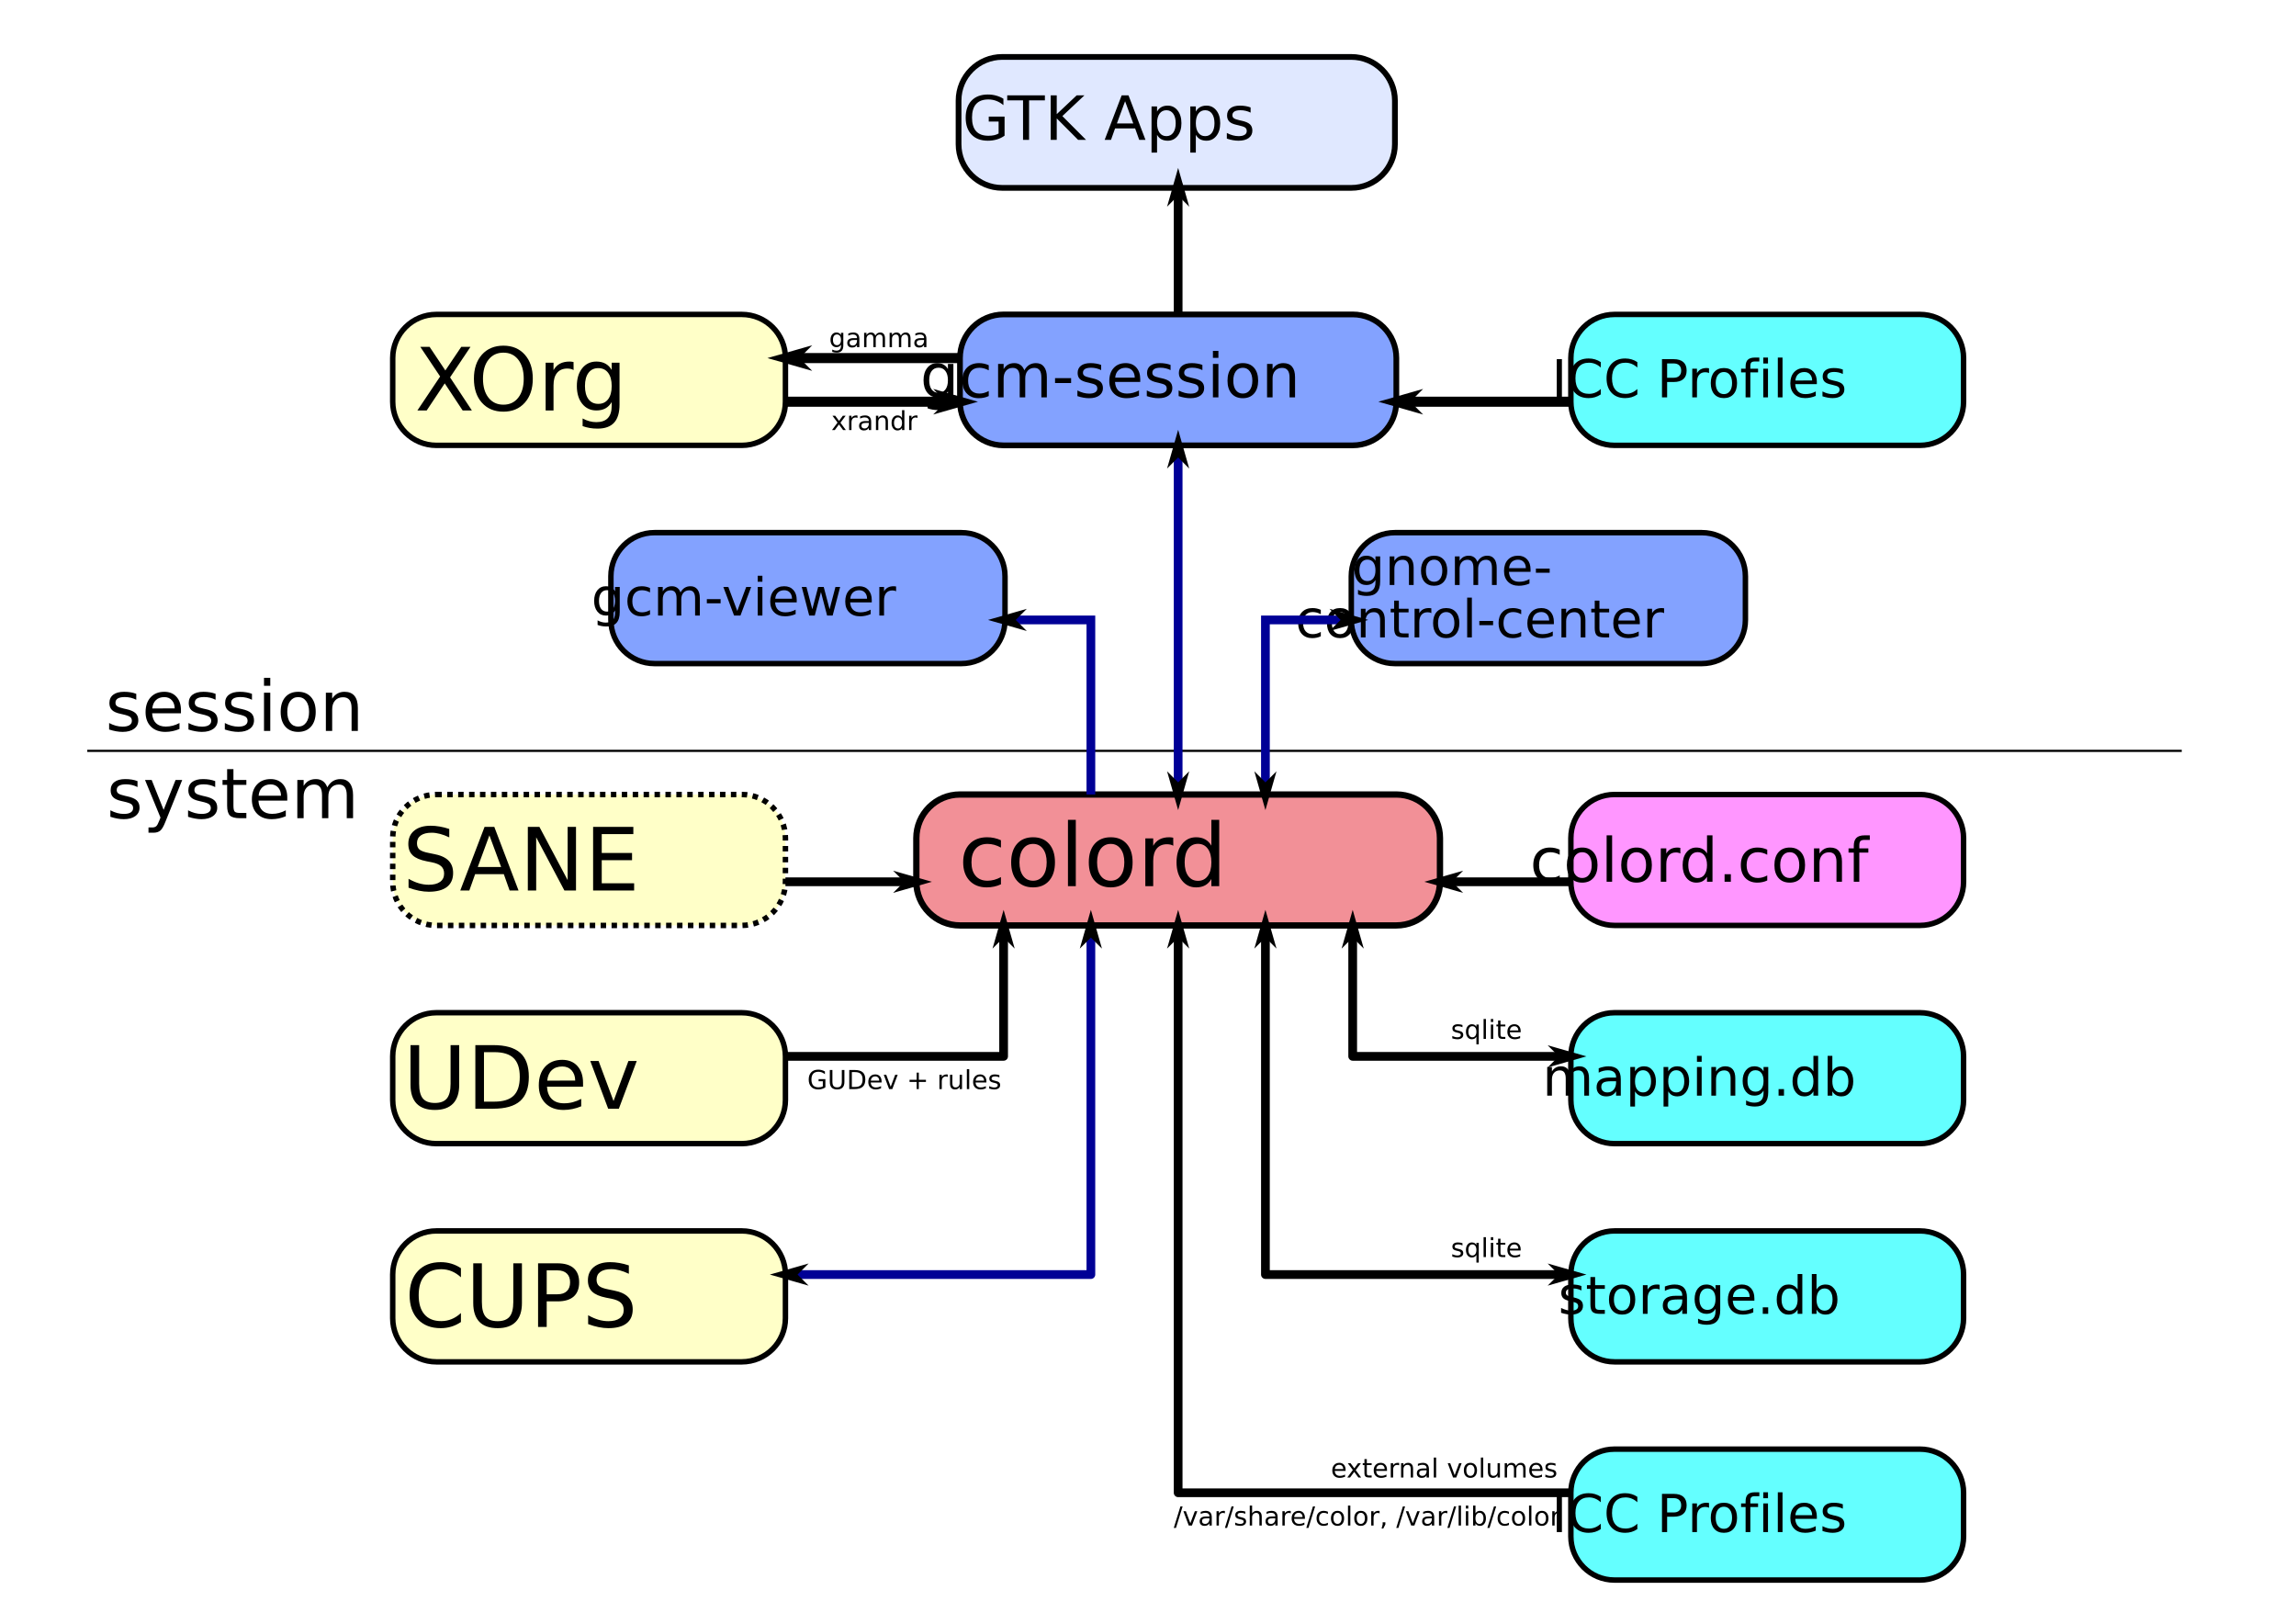
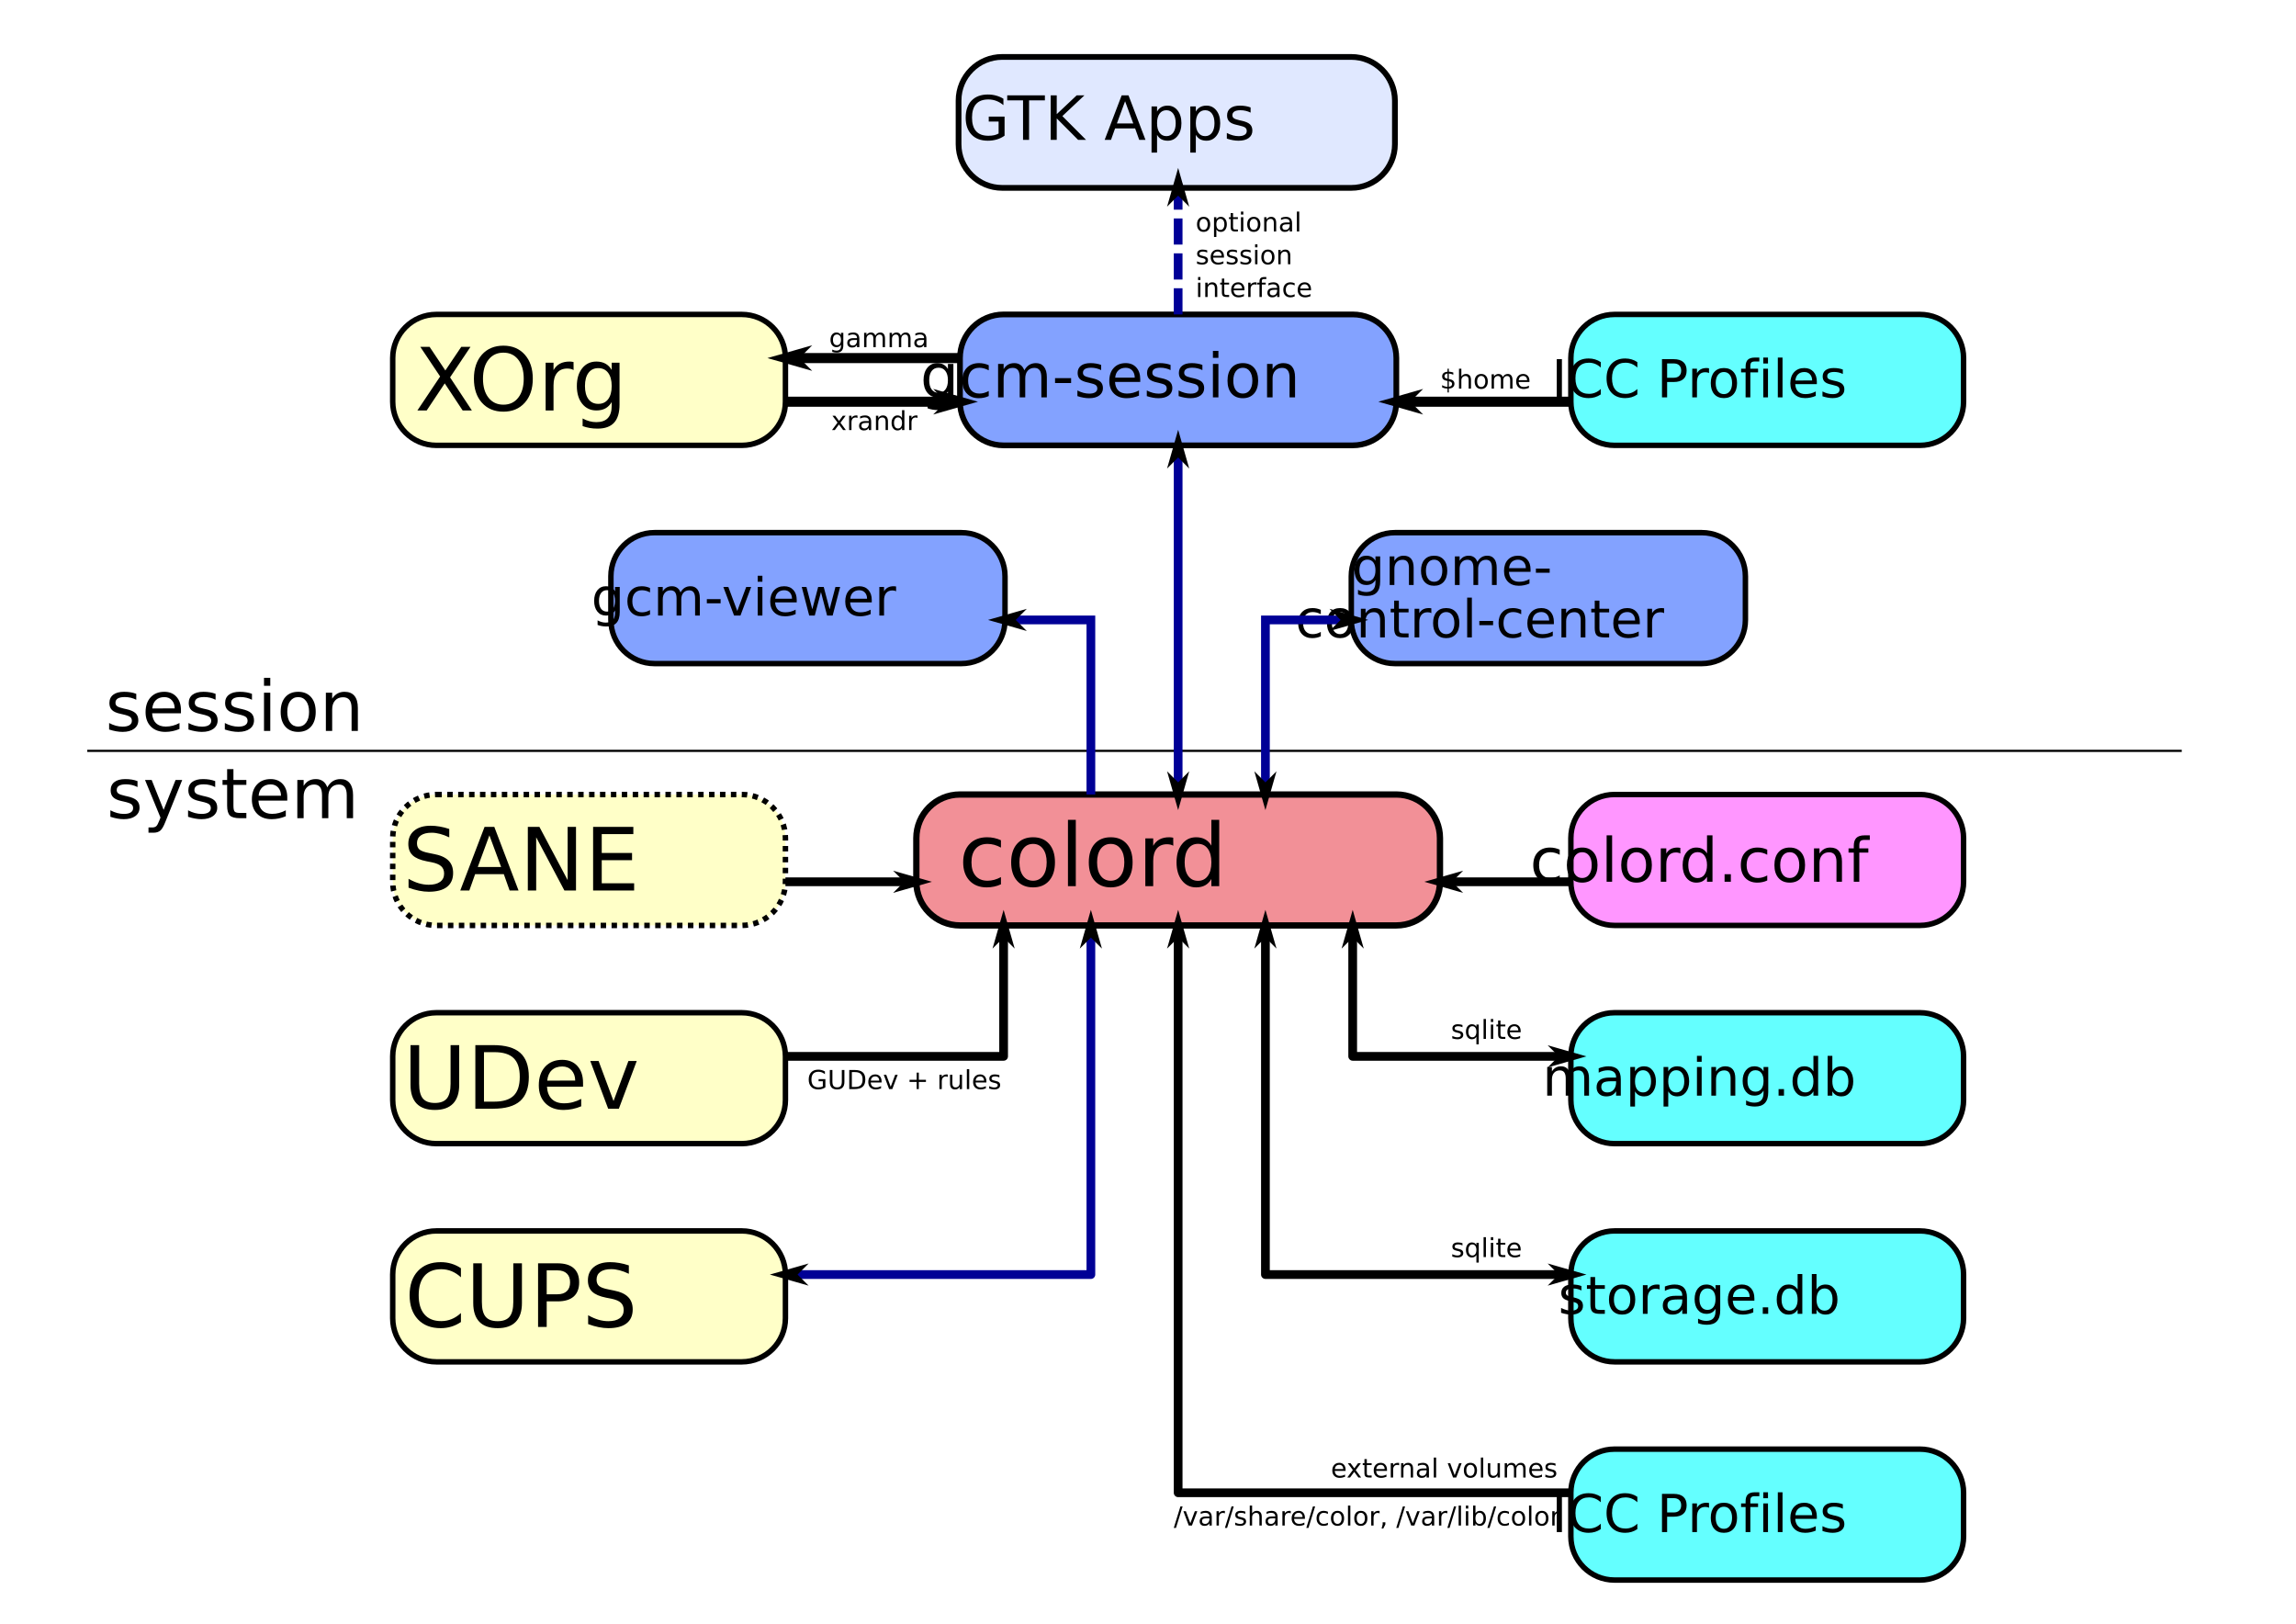
<svg xmlns="http://www.w3.org/2000/svg" width="1052.362" height="744.094" id="svg2" version="1.1">
  <defs id="defs4">
    <marker orient="auto" refY="0.0" refX="0.0" id="Arrow1Send" style="overflow:visible;">
      <path id="path3875" d="M 0.0,0.0 L 5.0,-5.0 L -12.5,0.0 L 5.0,5.0 L 0.0,0.0 z " style="fill-rule:evenodd;stroke:#000000;stroke-width:1.0pt;marker-start:none;" transform="scale(0.2) rotate(180) translate(6,0)" />
    </marker>
    <marker orient="auto" refY="0.0" refX="0.0" id="Arrow1Mend" style="overflow:visible;">
      <path id="path3869" d="M 0.0,0.0 L 5.0,-5.0 L -12.5,0.0 L 5.0,5.0 L 0.0,0.0 z " style="fill-rule:evenodd;stroke:#000000;stroke-width:1.0pt;marker-start:none;" transform="scale(0.4) rotate(180) translate(10,0)" />
    </marker>
    <marker orient="auto" refY="0.0" refX="0.0" id="Arrow1Sstart" style="overflow:visible">
      <path id="path3872" d="M 0.0,0.0 L 5.0,-5.0 L -12.5,0.0 L 5.0,5.0 L 0.0,0.0 z " style="fill-rule:evenodd;stroke:#000000;stroke-width:1.0pt;marker-start:none" transform="scale(0.2) translate(6,0)" />
    </marker>
    <marker orient="auto" refY="0.0" refX="0.0" id="Arrow1Lstart" style="overflow:visible">
      <path id="path3860" d="M 0.0,0.0 L 5.0,-5.0 L -12.5,0.0 L 5.0,5.0 L 0.0,0.0 z " style="fill-rule:evenodd;stroke:#000000;stroke-width:1.0pt;marker-start:none" transform="scale(0.8) translate(12.5,0)" />
    </marker>
    <marker orient="auto" refY="0" refX="0" id="Arrow1Sstart-5" style="overflow:visible">
      <path id="path3872-4" d="M 0,0 5,-5 -12.5,0 5,5 0,0 z" style="fill-rule:evenodd;stroke:#000000;stroke-width:1pt;marker-start:none" transform="matrix(0.2,0,0,0.2,1.2,0)" />
    </marker>
    <marker orient="auto" refY="0" refX="0" id="Arrow1Send-7" style="overflow:visible">
      <path id="path3875-0" d="M 0,0 5,-5 -12.5,0 5,5 0,0 z" style="fill-rule:evenodd;stroke:#000000;stroke-width:1pt;marker-start:none" transform="matrix(-0.2,0,0,-0.2,-1.2,0)" />
    </marker>
    <marker orient="auto" refY="0" refX="0" id="Arrow1Sstart-5-1" style="overflow:visible">
      <path id="path3872-4-4" d="M 0,0 5,-5 -12.5,0 5,5 0,0 z" style="fill-rule:evenodd;stroke:#000000;stroke-width:1pt;marker-start:none" transform="matrix(0.2,0,0,0.2,1.2,0)" />
    </marker>
    <marker orient="auto" refY="0" refX="0" id="Arrow1Send-7-6" style="overflow:visible">
      <path id="path3875-0-2" d="M 0,0 5,-5 -12.5,0 5,5 0,0 z" style="fill-rule:evenodd;stroke:#000000;stroke-width:1pt;marker-start:none" transform="matrix(-0.2,0,0,-0.2,-1.2,0)" />
    </marker>
  </defs>
  <g id="layer1" transform="translate(0,-308.2677)">
    <rect style="fill:#f29097;fill-opacity:1;stroke:#000000;stroke-width:2.887;stroke-linejoin:round;stroke-miterlimit:4;stroke-opacity:1;stroke-dasharray:none;stroke-dashoffset:0" id="rect2987" width="240" height="60" x="420" y="672.362" ry="20" />
    <text xml:space="preserve" style="font-size:40px;font-style:normal;font-weight:normal;line-height:125%;letter-spacing:0px;word-spacing:0px;fill:#000000;fill-opacity:1;stroke:none;font-family:Bitstream Vera Sans" x="532.643" y="714.362" id="text2989">
      <tspan id="tspan2991" x="532.643" y="714.362" style="text-align:center;text-anchor:middle">colord</tspan>
    </text>
    <rect ry="20" y="872.362" x="180" height="60" width="180" id="rect2993" style="fill:#ffffc8;fill-opacity:1;stroke:#000000;stroke-width:2.5;stroke-linejoin:round;stroke-miterlimit:4;stroke-opacity:1;stroke-dasharray:none;stroke-dashoffset:0" />
    <text id="text2995" y="916.362" x="270.643" style="font-size:40px;font-style:normal;font-weight:normal;line-height:125%;letter-spacing:0px;word-spacing:0px;fill:#000000;fill-opacity:1;stroke:none;font-family:Bitstream Vera Sans" xml:space="preserve">
      <tspan style="text-align:center;text-anchor:middle" y="916.362" x="270.643" id="tspan2997">CUPS</tspan>
    </text>
    <rect ry="20" y="672.362" x="180" height="60" width="180" id="rect2993-4" style="fill:#ffffc8;fill-opacity:1;stroke:#000000;stroke-width:2.5;stroke-linejoin:round;stroke-miterlimit:4;stroke-opacity:1;stroke-dasharray:2.5, 2.5;stroke-dashoffset:0" />
    <text id="text2995-9" y="716.362" x="270.643" style="font-size:40px;font-style:normal;font-weight:normal;line-height:125%;letter-spacing:0px;word-spacing:0px;fill:#000000;fill-opacity:1;stroke:none;font-family:Bitstream Vera Sans" xml:space="preserve">
      <tspan style="text-align:center;text-anchor:middle" y="716.362" x="270.643" id="tspan2997-9">SANE</tspan>
    </text>
    <rect style="fill:#ffffc8;fill-opacity:1;stroke:#000000;stroke-width:2.5;stroke-linejoin:round;stroke-miterlimit:4;stroke-opacity:1;stroke-dasharray:none;stroke-dashoffset:0" id="rect3023-9" width="180" height="60" x="180" y="772.362" ry="20" />
    <text xml:space="preserve" style="font-size:40px;font-style:normal;font-weight:normal;line-height:125%;letter-spacing:0px;word-spacing:0px;fill:#000000;fill-opacity:1;stroke:none;font-family:Bitstream Vera Sans" x="270.643" y="816.362" id="text3025-0">
      <tspan id="tspan3027-2" x="270.643" y="816.362" style="text-align:center;text-anchor:middle">UDev</tspan>
    </text>
    <rect ry="20" y="672.362" x="720" height="60" width="180" id="rect3053" style="fill:#ff96ff;fill-opacity:1;stroke:#000000;stroke-width:2.5;stroke-linejoin:round;stroke-miterlimit:4;stroke-opacity:1;stroke-dasharray:none;stroke-dashoffset:0" />
    <text id="text3055" y="712.362" x="810.643" style="font-size:40px;font-style:normal;font-weight:normal;line-height:125%;letter-spacing:0px;word-spacing:0px;fill:#000000;fill-opacity:1;stroke:none;font-family:Bitstream Vera Sans" xml:space="preserve">
      <tspan style="font-size:28px;text-align:center;text-anchor:middle" y="712.362" x="810.643" id="tspan3057">colord.conf</tspan>
    </text>
    <rect style="fill:#64ffff;fill-opacity:1;stroke:#000000;stroke-width:2.5;stroke-linejoin:round;stroke-miterlimit:4;stroke-opacity:1;stroke-dasharray:none;stroke-dashoffset:0" id="rect3059" width="180" height="60" x="720" y="772.362" ry="20" />
    <text xml:space="preserve" style="font-size:40px;font-style:normal;font-weight:normal;line-height:125%;letter-spacing:0px;word-spacing:0px;fill:#000000;fill-opacity:1;stroke:none;font-family:Bitstream Vera Sans" x="810.643" y="810.362" id="text3061">
      <tspan id="tspan3063" x="810.643" y="810.362" style="font-size:24px;text-align:center;text-anchor:middle">mapping.db</tspan>
    </text>
    <rect ry="20" y="872.362" x="720" height="60" width="180" id="rect3065" style="fill:#64ffff;fill-opacity:1;stroke:#000000;stroke-width:2.5;stroke-linejoin:round;stroke-miterlimit:4;stroke-opacity:1;stroke-dasharray:none;stroke-dashoffset:0" />
    <text id="text3067" y="910.362" x="810.643" style="font-size:40px;font-style:normal;font-weight:normal;line-height:125%;letter-spacing:0px;word-spacing:0px;fill:#000000;fill-opacity:1;stroke:none;font-family:Bitstream Vera Sans" xml:space="preserve">
      <tspan style="font-size:24px;text-align:center;text-anchor:middle" y="910.362" x="810.643" id="tspan3069">storage.db</tspan>
    </text>
    <path style="fill:none;stroke:#000000;stroke-width:4;stroke-linecap:butt;stroke-linejoin:round;stroke-miterlimit:4;stroke-opacity:1;stroke-dasharray:none;marker-start:none;marker-end:url(#Arrow1Send)" d="m 360,712.362 60,0" id="path3841" />
    <path style="fill:none;stroke:#000000;stroke-width:4;stroke-linecap:butt;stroke-linejoin:round;stroke-miterlimit:4;stroke-opacity:1;stroke-dasharray:none;marker-start:none;marker-end:url(#Arrow1Send)" d="m 360,792.362 100,0 0,-60" id="path3843" />
    <path style="fill:none;stroke:#000096;stroke-width:4;stroke-linecap:butt;stroke-linejoin:round;stroke-miterlimit:4;stroke-opacity:1;stroke-dasharray:none;marker-start:url(#Arrow1Sstart);marker-end:url(#Arrow1Send)" d="m 360,892.362 140,0 0,-160" id="path3845" />
    <path style="fill:none;stroke:#000000;stroke-width:4;stroke-linecap:butt;stroke-linejoin:round;stroke-miterlimit:4;stroke-opacity:1;stroke-dasharray:none;marker-start:url(#Arrow1Sstart);marker-end:none" d="m 660,712.362 60,0" id="path3849" />
    <path style="fill:none;stroke:#000000;stroke-width:4;stroke-linecap:butt;stroke-linejoin:round;stroke-miterlimit:4;stroke-opacity:1;stroke-dasharray:none;marker-start:url(#Arrow1Sstart);marker-end:url(#Arrow1Send)" d="m 720,792.362 -100,0 0,-60" id="path3851" />
    <path style="fill:none;stroke:#000000;stroke-width:4;stroke-linecap:butt;stroke-linejoin:round;stroke-miterlimit:4;stroke-opacity:1;stroke-dasharray:none;marker-start:url(#Arrow1Sstart);marker-end:url(#Arrow1Send)" d="m 580,732.362 0,160 140,0" id="path3855" />
    <path style="fill:none;stroke:#000000;stroke-width:1px;stroke-linecap:butt;stroke-linejoin:miter;stroke-opacity:1" d="m 40,652.362 960,0" id="path5615" />
    <text xml:space="preserve" style="font-size:40px;font-style:normal;font-weight:normal;line-height:125%;letter-spacing:0px;word-spacing:0px;fill:#000000;fill-opacity:1;stroke:none;font-family:Bitstream Vera Sans" x="48.286" y="643.219" id="text5617">
      <tspan id="tspan5619" x="48.286" y="643.219" style="font-size:32px">session</tspan>
    </text>
    <text xml:space="preserve" style="font-size:40px;font-style:normal;font-weight:normal;line-height:125%;letter-spacing:0px;word-spacing:0px;fill:#000000;fill-opacity:1;stroke:none;font-family:Bitstream Vera Sans" x="48.857" y="683.219" id="text5621">
      <tspan id="tspan5623" x="48.857" y="683.219" style="font-size:32px">system</tspan>
    </text>
    <rect ry="20" y="452.362" x="440" height="60" width="200" id="rect5625" style="fill:#83a2ff;fill-opacity:1;stroke:#000000;stroke-width:2.635;stroke-linejoin:round;stroke-miterlimit:4;stroke-opacity:1;stroke-dasharray:none;stroke-dashoffset:0" />
    <text id="text5627" y="490.362" x="540.643" style="font-size:40px;font-style:normal;font-weight:normal;line-height:125%;letter-spacing:0px;word-spacing:0px;fill:#000000;fill-opacity:1;stroke:none;font-family:Bitstream Vera Sans" xml:space="preserve">
      <tspan style="font-size:28px;text-align:center;text-anchor:middle" y="490.362" x="540.643" id="tspan5629">gcm-session</tspan>
    </text>
    <path style="fill:none;stroke:#000096;stroke-width:4;stroke-linecap:butt;stroke-linejoin:miter;stroke-miterlimit:4;stroke-opacity:1;stroke-dasharray:none;marker-start:url(#Arrow1Sstart-5);marker-end:url(#Arrow1Send-7)" d="m 540,672.362 0,-160" id="path5631" />
    <rect ry="20" y="552.362" x="280" height="60" width="180.643" id="rect5625-3" style="fill:#83a2ff;fill-opacity:1;stroke:#000000;stroke-width:2.504;stroke-linejoin:round;stroke-miterlimit:4;stroke-opacity:1;stroke-dasharray:none;stroke-dashoffset:0" />
    <text id="text5627-6" y="590.362" x="372.643" style="font-size:40px;font-style:normal;font-weight:normal;line-height:125%;letter-spacing:0px;word-spacing:0px;fill:#000000;fill-opacity:1;stroke:none;font-family:Bitstream Vera Sans" xml:space="preserve">
      <tspan style="font-size:24px;text-align:center;text-anchor:middle" y="590.362" x="372.643" id="tspan5629-6">gcm-viewer</tspan>
    </text>
    <rect ry="20" y="452.362" x="720" height="60" width="180" id="rect5657" style="fill:#64ffff;fill-opacity:1;stroke:#000000;stroke-width:2.5;stroke-linejoin:round;stroke-miterlimit:4;stroke-opacity:1;stroke-dasharray:none;stroke-dashoffset:0" />
    <text id="text5659" y="490.362" x="810.643" style="font-size:40px;font-style:normal;font-weight:normal;line-height:125%;letter-spacing:0px;word-spacing:0px;fill:#000000;fill-opacity:1;stroke:none;font-family:Bitstream Vera Sans" xml:space="preserve">
      <tspan style="font-size:24px;text-align:center;text-anchor:middle" y="490.362" x="810.643" id="tspan5661">ICC Profiles</tspan>
    </text>
    <path style="fill:none;stroke:#000096;stroke-width:4;stroke-linecap:butt;stroke-linejoin:miter;stroke-miterlimit:4;stroke-opacity:1;stroke-dasharray:none;marker-start:url(#Arrow1Sstart-5);marker-end:none" d="m 460,592.362 40,0 0,80" id="path5663" />
    <rect style="fill:#83a2ff;fill-opacity:1;stroke:#000000;stroke-width:2.504;stroke-linejoin:round;stroke-miterlimit:4;stroke-opacity:1;stroke-dasharray:none;stroke-dashoffset:0" id="rect5665" width="180.643" height="60" x="619.357" y="552.362" ry="20" />
    <text xml:space="preserve" style="font-size:40px;font-style:normal;font-weight:normal;line-height:100%;letter-spacing:0px;word-spacing:0px;fill:#000000;fill-opacity:1;stroke:none;font-family:Bitstream Vera Sans" x="710" y="576.362" id="text5667">
      <tspan id="tspan5669" x="710" y="576.362" style="font-size:24px;text-align:center;line-height:100%;text-anchor:middle">gnome-</tspan>
      <tspan x="710" y="600.362" style="font-size:24px;text-align:center;line-height:100%;text-anchor:middle" id="tspan7609">control-center</tspan>
    </text>
    <path style="fill:none;stroke:#000096;stroke-width:4;stroke-linecap:butt;stroke-linejoin:miter;stroke-miterlimit:4;stroke-opacity:1;stroke-dasharray:none;marker-start:url(#Arrow1Sstart-5);marker-end:url(#Arrow1Send-7);fill-opacity:1" d="m 620,592.362 -40,0 0,80" id="path5671" />
    <rect ry="20" y="452.362" x="180" height="60" width="180" id="rect5675" style="fill:#ffffc8;fill-opacity:1;stroke:#000000;stroke-width:2.5;stroke-linejoin:round;stroke-miterlimit:4;stroke-opacity:1;stroke-dasharray:none;stroke-dashoffset:0" />
    <path style="fill:none;stroke:#000000;stroke-width:4.619;stroke-linecap:butt;stroke-linejoin:miter;stroke-miterlimit:4;stroke-opacity:1;stroke-dasharray:none;marker-start:none;marker-end:url(#Arrow1Send-7)" d="m 360,492.362 80,0" id="path5673" />
    <text id="text5677" y="496.362" x="270.643" style="font-size:40px;font-style:normal;font-weight:normal;line-height:125%;letter-spacing:0px;word-spacing:0px;fill:#000000;fill-opacity:1;stroke:none;font-family:Bitstream Vera Sans" xml:space="preserve">
      <tspan style="text-align:center;text-anchor:middle" y="496.362" x="270.643" id="tspan5679">XOrg</tspan>
    </text>
    <path style="fill:none;stroke:#000000;stroke-width:4.619;stroke-linecap:butt;stroke-linejoin:miter;stroke-miterlimit:4;stroke-opacity:1;stroke-dasharray:none;marker-start:url(#Arrow1Sstart-5);marker-end:none" d="m 640,492.362 80,0" id="path5673-3" />
    <rect style="fill:#e0e8ff;fill-opacity:1;stroke:#000000;stroke-width:2.635;stroke-linejoin:round;stroke-miterlimit:4;stroke-opacity:1;stroke-dasharray:none;stroke-dashoffset:0" id="rect5699" width="200" height="60" x="439.357" y="334.362" ry="20" />
    <text xml:space="preserve" style="font-size:40px;font-style:normal;font-weight:normal;line-height:125%;letter-spacing:0px;word-spacing:0px;fill:#000000;fill-opacity:1;stroke:none;font-family:Bitstream Vera Sans" x="540" y="372.362" id="text5701">
      <tspan id="tspan5703" x="540" y="372.362" style="font-size:28px;text-align:center;text-anchor:middle">GTK Apps</tspan>
    </text>
-     <path style="fill:none;stroke:#000000;stroke-width:4;stroke-linecap:butt;stroke-linejoin:miter;stroke-miterlimit:4;stroke-opacity:1;stroke-dasharray:none;marker-start:url(#Arrow1Sstart-5);marker-end:none" d="m 540,392.362 c 0,60 0,60 0,60" id="path5705" />
+     <path style="fill:none;stroke:#000096;stroke-width:4;stroke-linecap:butt;stroke-linejoin:miter;stroke-miterlimit:4;stroke-opacity:1;stroke-dasharray:12,4;marker-start:url(#Arrow1Sstart-5);marker-end:none;stroke-dashoffset:0" d="m 540,392.362 c 0,60 0,60 0,60" id="path5705" />
    <rect ry="20" y="972.362" x="720" height="60" width="180" id="rect5657-6" style="fill:#64ffff;fill-opacity:1;stroke:#000000;stroke-width:2.5;stroke-linejoin:round;stroke-miterlimit:4;stroke-opacity:1;stroke-dasharray:none;stroke-dashoffset:0" />
    <text id="text5659-6" y="1010.362" x="810.643" style="font-size:40px;font-style:normal;font-weight:normal;line-height:125%;letter-spacing:0px;word-spacing:0px;fill:#000000;fill-opacity:1;stroke:none;font-family:Bitstream Vera Sans" xml:space="preserve">
      <tspan style="font-size:24px;text-align:center;text-anchor:middle" y="1010.362" x="810.643" id="tspan5661-7">ICC Profiles</tspan>
    </text>
    <path style="fill:none;stroke:#000000;stroke-width:4;stroke-linecap:butt;stroke-linejoin:round;stroke-miterlimit:4;stroke-opacity:1;stroke-dasharray:none;marker-start:url(#Arrow1Sstart);marker-end:none" d="m 540,732.362 0,260 180,0" id="path3855-6" />
    <path style="fill:none;stroke:#000000;stroke-width:4.619;stroke-linecap:butt;stroke-linejoin:miter;stroke-miterlimit:4;stroke-opacity:1;stroke-dasharray:none;marker-start:url(#Arrow1Sstart-5);marker-end:none" d="m 360,472.362 80,0" id="path5673-7" />
    <text xml:space="preserve" style="font-size:40px;font-style:normal;font-weight:normal;line-height:125%;letter-spacing:0px;word-spacing:0px;fill:#000000;fill-opacity:1;stroke:none;font-family:Bitstream Vera Sans" x="380" y="467.362" id="text7146">
      <tspan id="tspan7148" x="380" y="467.362" style="font-size:12px">gamma</tspan>
    </text>
    <text xml:space="preserve" style="font-size:40px;font-style:normal;font-weight:normal;line-height:125%;letter-spacing:0px;word-spacing:0px;fill:#000000;fill-opacity:1;stroke:none;font-family:Bitstream Vera Sans" x="381" y="505.362" id="text7146-2">
      <tspan id="tspan7148-7" x="381" y="505.362" style="font-size:12px">xrandr</tspan>
    </text>
    <text xml:space="preserve" style="font-size:40px;font-style:normal;font-weight:normal;line-height:125%;letter-spacing:0px;word-spacing:0px;fill:#000000;fill-opacity:1;stroke:none;font-family:Bitstream Vera Sans" x="370" y="807.362" id="text7146-2-2">
      <tspan id="tspan7148-7-6" x="370" y="807.362" style="font-size:12px">GUDev + rules</tspan>
    </text>
    <text id="text7584" y="784.362" x="665" style="font-size:40px;font-style:normal;font-weight:normal;line-height:125%;letter-spacing:0px;word-spacing:0px;fill:#000000;fill-opacity:1;stroke:none;font-family:Bitstream Vera Sans" xml:space="preserve">
      <tspan style="font-size:12px" y="784.362" x="665" id="tspan7586">sqlite</tspan>
    </text>
    <text id="text7584-0" y="884.362" x="665" style="font-size:40px;font-style:normal;font-weight:normal;line-height:125%;letter-spacing:0px;word-spacing:0px;fill:#000000;fill-opacity:1;stroke:none;font-family:Bitstream Vera Sans" xml:space="preserve">
      <tspan style="font-size:12px" y="884.362" x="665" id="tspan7586-2">sqlite</tspan>
    </text>
    <text id="text7584-0-8" y="985.362" x="610" style="font-size:40px;font-style:normal;font-weight:normal;line-height:125%;letter-spacing:0px;word-spacing:0px;fill:#000000;fill-opacity:1;stroke:none;font-family:Bitstream Vera Sans" xml:space="preserve">
      <tspan style="font-size:12px" y="985.362" x="610" id="tspan7586-2-0">external volumes</tspan>
    </text>
    <text xml:space="preserve" style="font-size:40px;font-style:normal;font-weight:normal;line-height:125%;letter-spacing:0px;word-spacing:0px;fill:#000000;fill-opacity:1;stroke:none;font-family:Bitstream Vera Sans" x="538" y="1007.362" id="text7632">
      <tspan id="tspan7634" x="538" y="1007.362" style="font-size:12px">/var/share/color, /var/lib/color</tspan>
    </text>
+     <text id="text3906" y="414.362" x="548" style="font-size:40px;font-style:normal;font-weight:normal;line-height:125%;letter-spacing:0px;word-spacing:0px;fill:#000000;fill-opacity:1;stroke:none;font-family:Bitstream Vera Sans" xml:space="preserve">
+       <tspan style="font-size:12px" y="414.362" x="548" id="tspan3908">optional</tspan>
+       <tspan style="font-size:12px" y="429.362" x="548" id="tspan3916">session</tspan>
+       <tspan style="font-size:12px" y="444.362" x="548" id="tspan3910">interface</tspan>
+     </text>
+     <text id="text3912" y="486.362" x="660" style="font-size:40px;font-style:normal;font-weight:normal;line-height:125%;letter-spacing:0px;word-spacing:0px;fill:#000000;fill-opacity:1;stroke:none;font-family:Bitstream Vera Sans" xml:space="preserve">
+       <tspan style="font-size:12px" y="486.362" x="660" id="tspan3914">$home</tspan>
+     </text>
  </g>
</svg>
